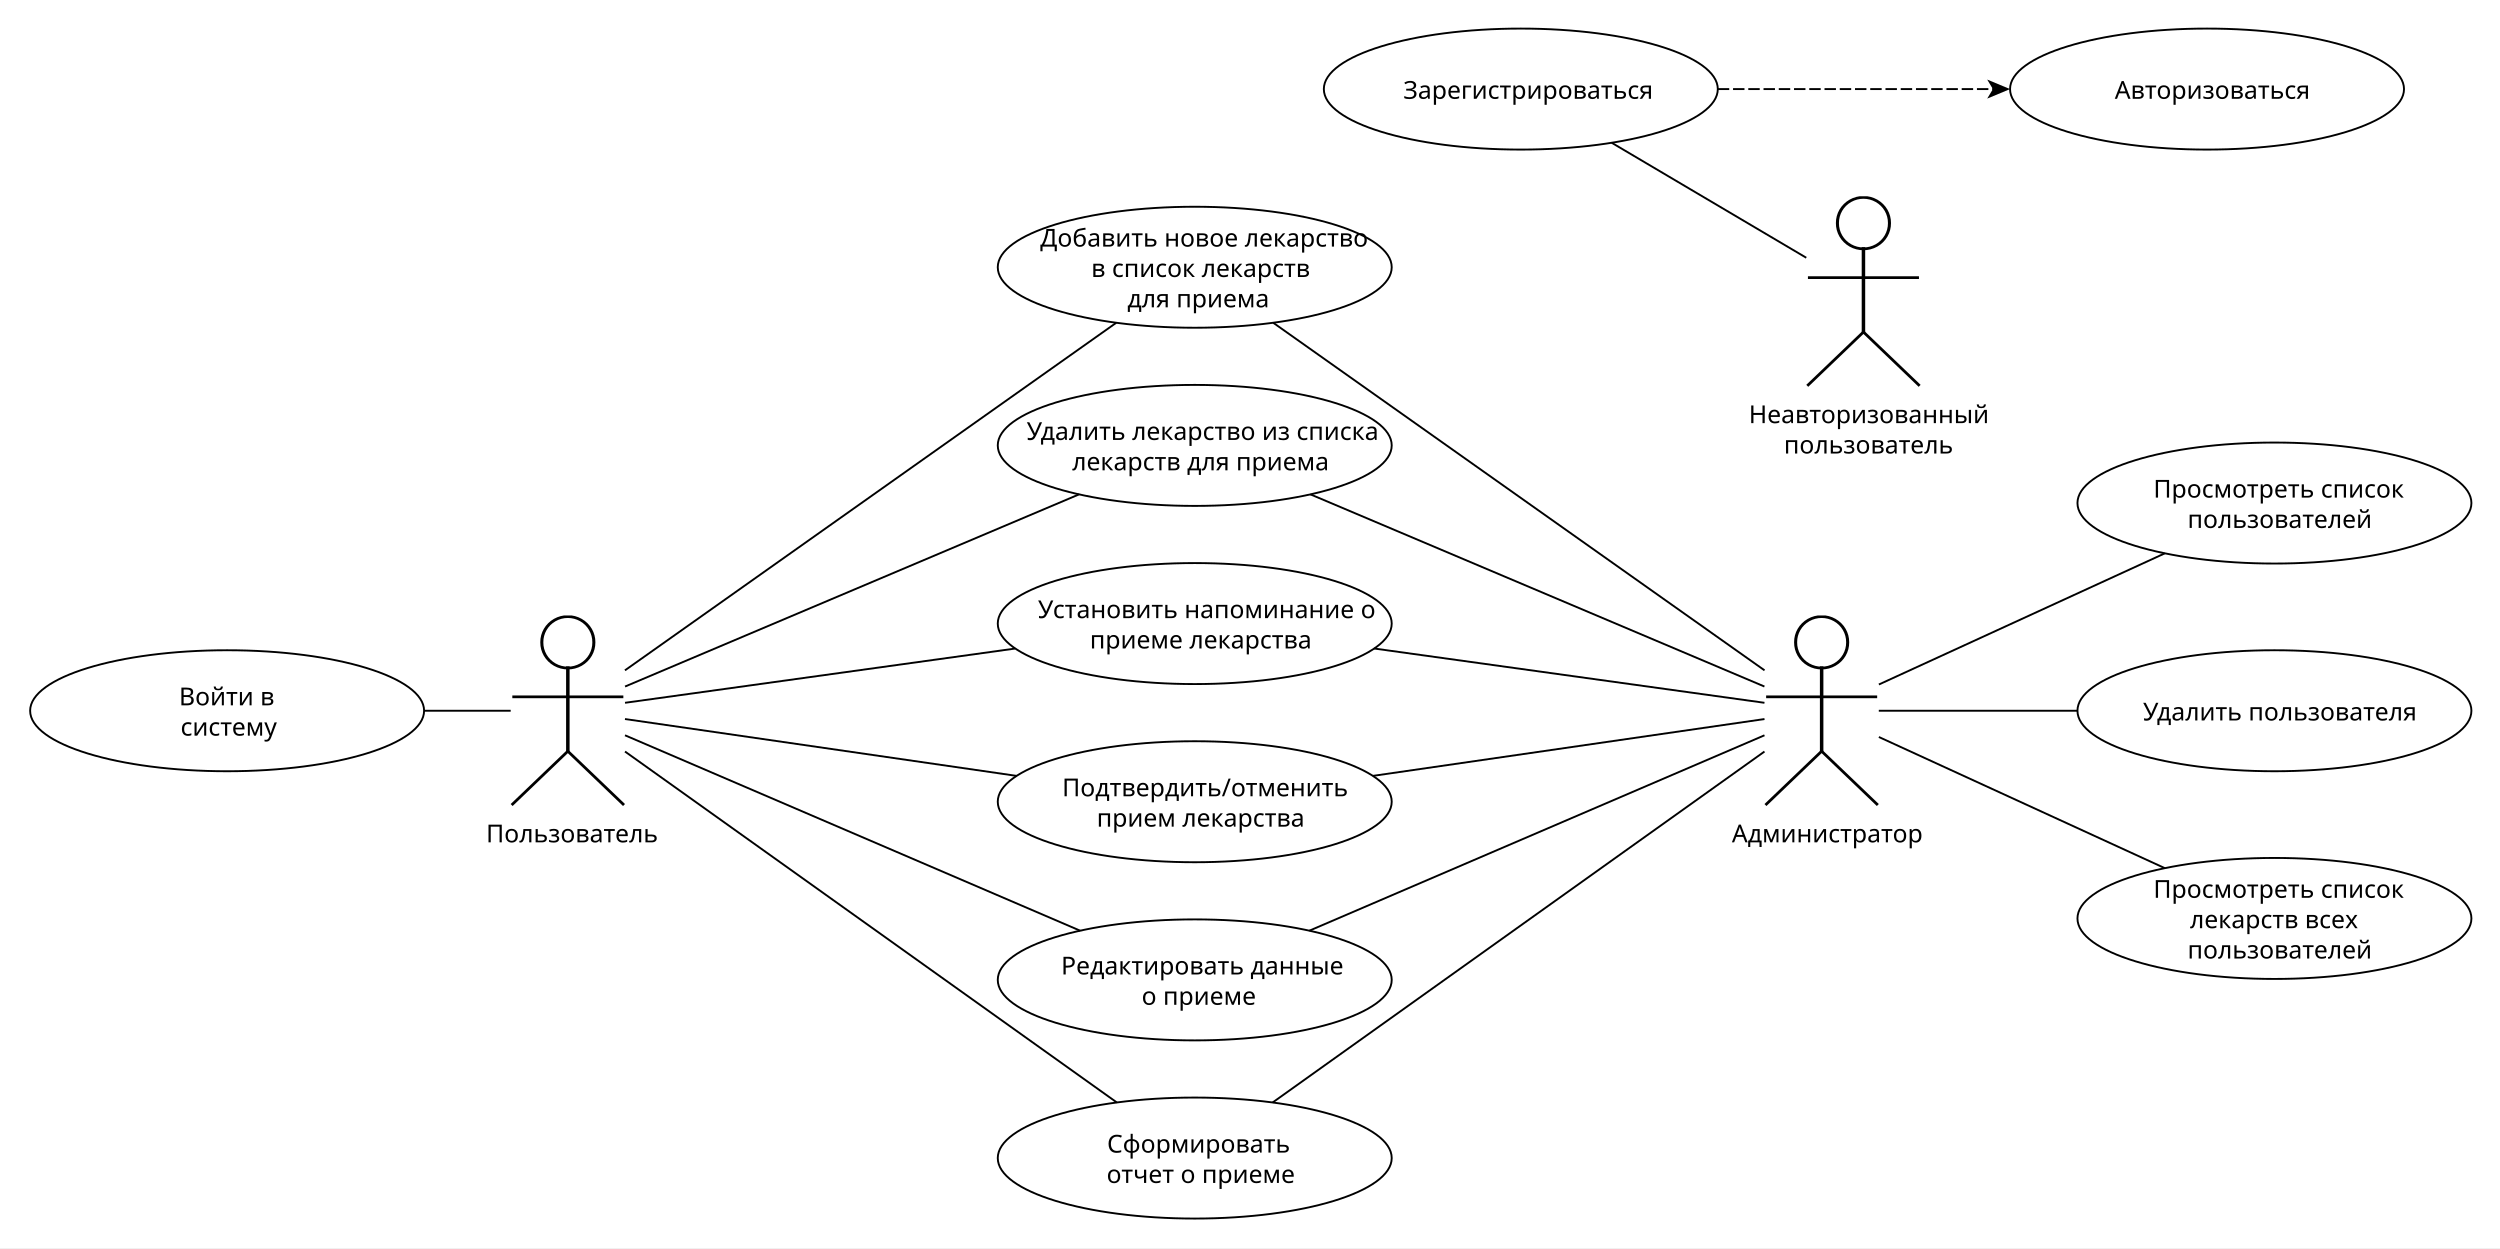
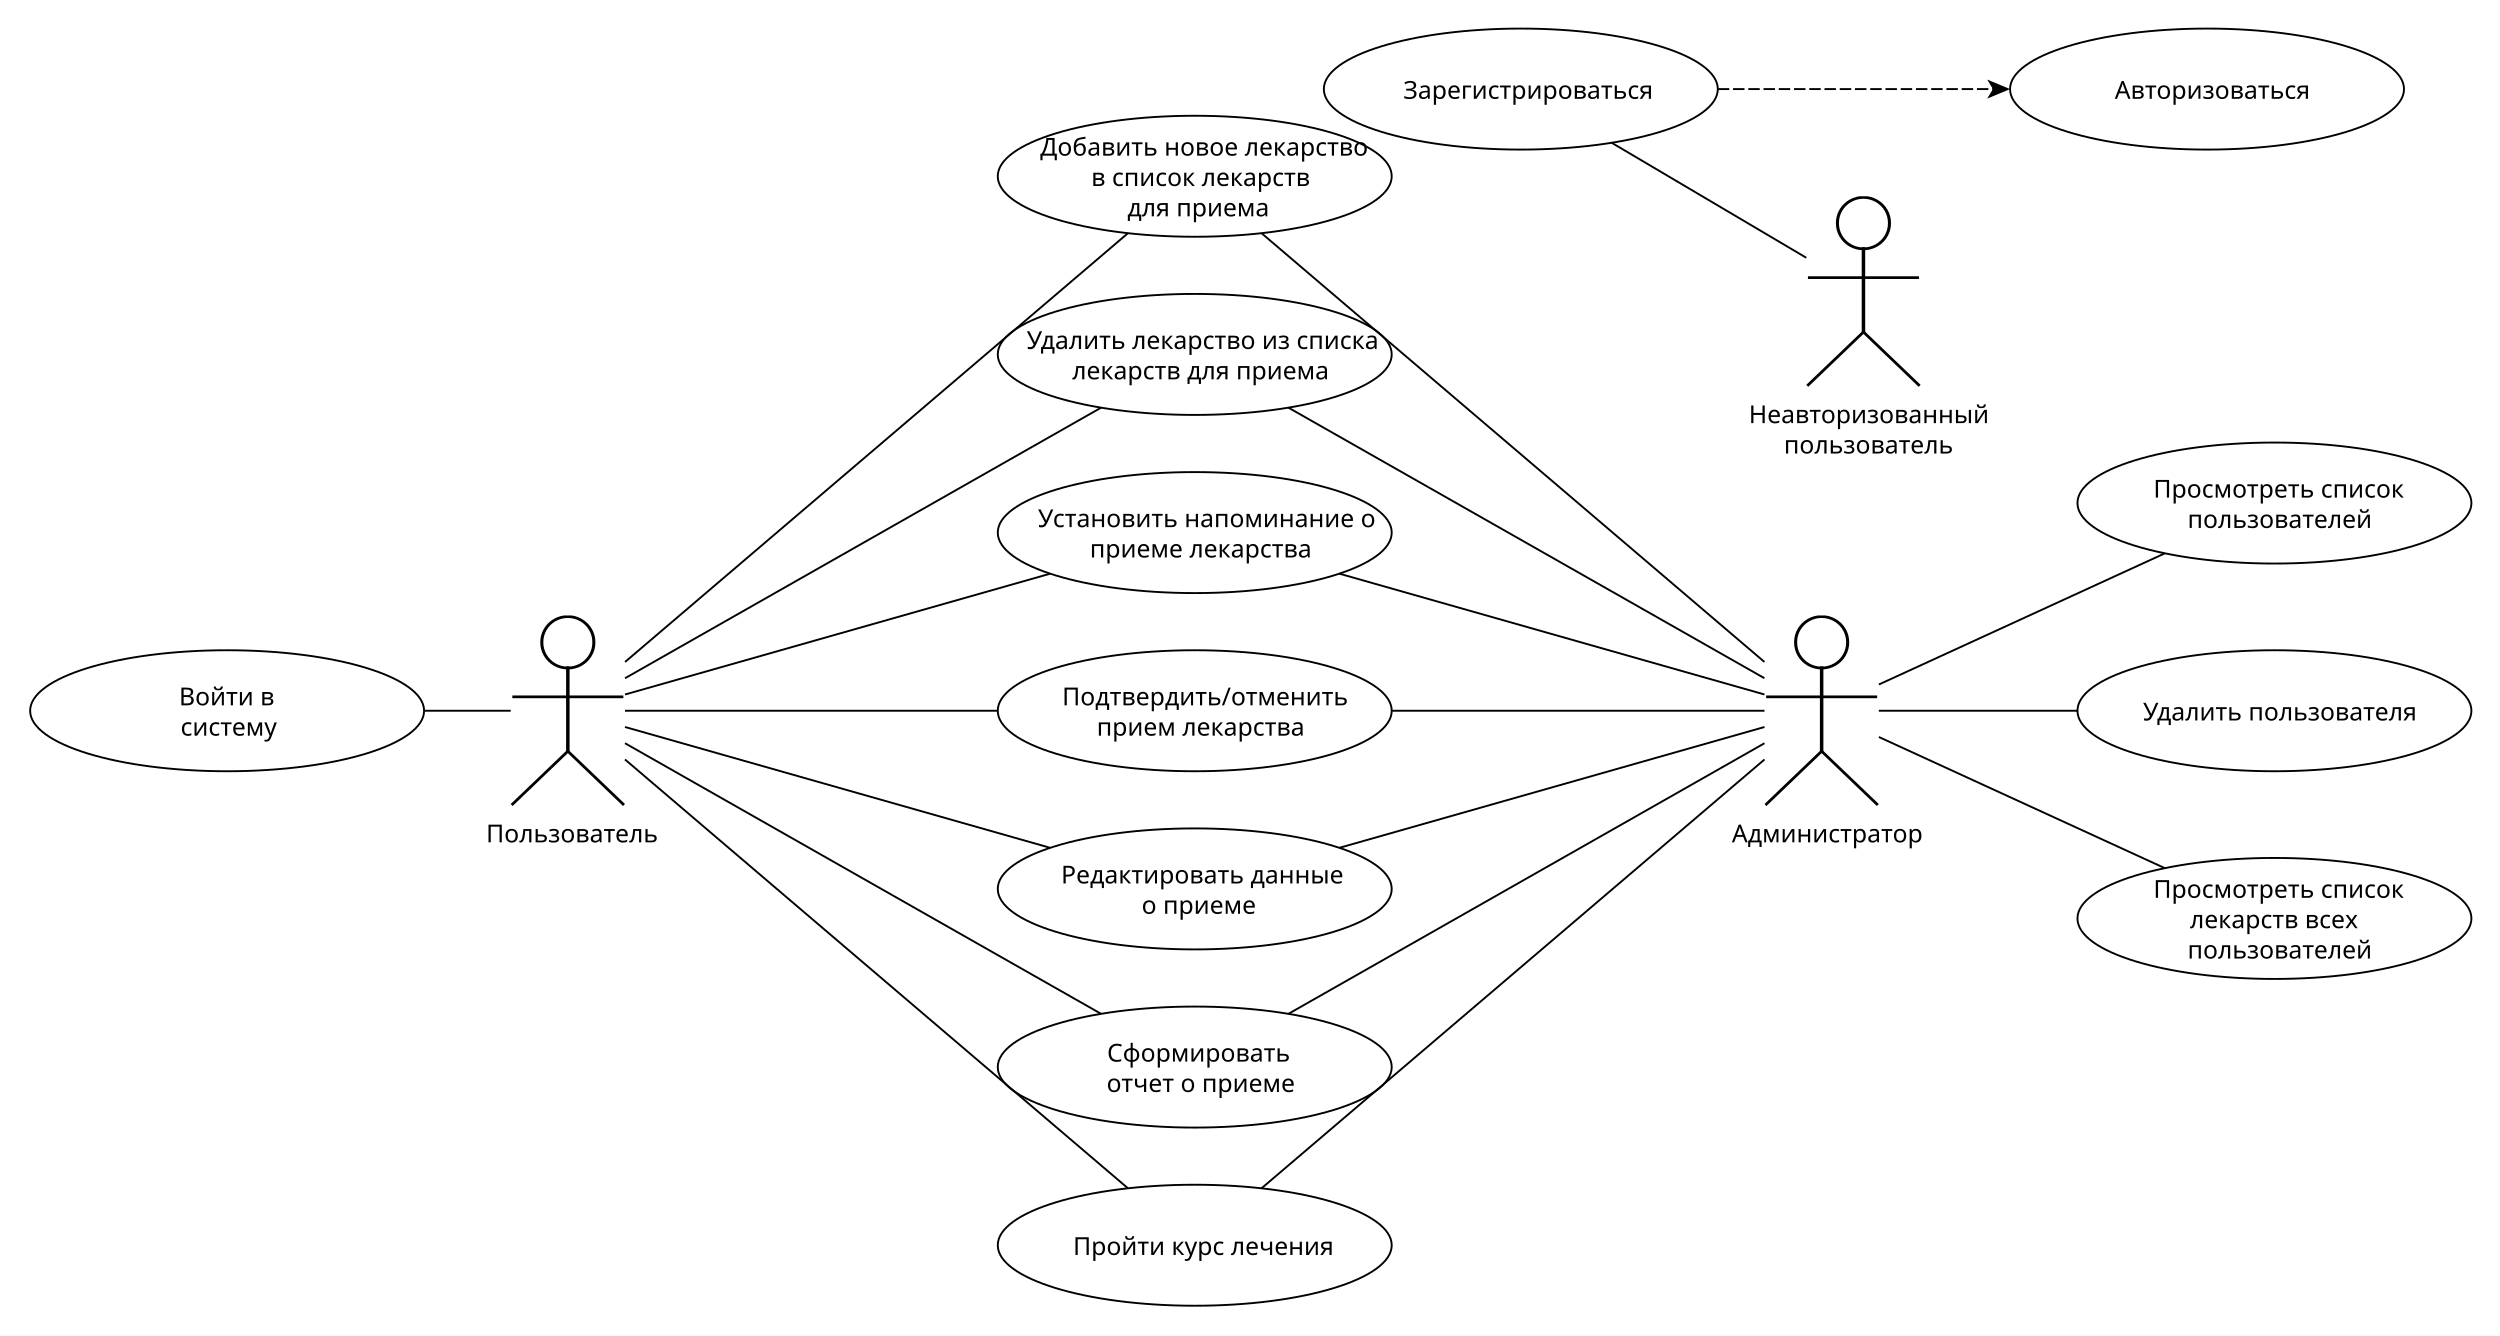
- <svg xmlns="http://www.w3.org/2000/svg" fill-opacity="1" color-rendering="auto" color-interpolation="auto" text-rendering="auto" stroke="black" stroke-linecap="square" width="1312" stroke-miterlimit="10" shape-rendering="auto" stroke-opacity="1" fill="black" stroke-dasharray="none" font-weight="normal" stroke-width="1" height="655" font-family="'Dialog'" font-style="normal" stroke-linejoin="miter" font-size="12px" stroke-dashoffset="0" image-rendering="auto">
+ <svg xmlns="http://www.w3.org/2000/svg" fill-opacity="1" color-rendering="auto" color-interpolation="auto" text-rendering="auto" stroke="black" stroke-linecap="square" width="1312" stroke-miterlimit="10" shape-rendering="auto" stroke-opacity="1" fill="black" stroke-dasharray="none" font-weight="normal" stroke-width="1" height="701" font-family="'Dialog'" font-style="normal" stroke-linejoin="miter" font-size="12px" stroke-dashoffset="0" image-rendering="auto">
  <defs id="genericDefs" />
  <g>
    <g fill="white" text-rendering="geometricPrecision" shape-rendering="geometricPrecision" transform="translate(223,70)" stroke="white">
-       <rect x="-223" width="1312" height="655" y="-70" clip-path="url(#clipPath2)" stroke="none" />
+       <rect x="-223" width="1312" height="701" y="-70" clip-path="url(#clipPath2)" stroke="none" />
    </g>
    <g text-rendering="geometricPrecision" shape-rendering="geometricPrecision" transform="matrix(1.4743,0,0,1.4523,267.7767,323)">
      <g clip-path="url(#clipPath3)">
        <svg opacity="1" writing-mode="lr-tb" stop-color="rgb(0, 0, 0)" shape-rendering="auto" glyph-orientation-horizontal="0deg" color-profile="auto" lighting-color="rgb(255, 255, 255)" color="rgb(0, 0, 0)" font-weight="400" alignment-baseline="auto" font-style="normal" version="1.0" color-interpolation-filters="linearrgb" text-anchor="start" stroke-linecap="butt" color-interpolation="srgb" font-variant="normal" word-spacing="normal" fill-opacity="1" text-rendering="auto" clip-path="none" text-decoration="none" letter-spacing="normal" glyph-orientation-vertical="auto" display="inline" font-size-adjust="none" overflow="hidden" fill="rgb(0, 0, 0)" font-stretch="normal" stroke-dasharray="none" id="svg1.svg2" stroke-miterlimit="4" stop-opacity="1" color-rendering="auto" font-size="12" pointer-events="visiblepainted" mask="none" direction="ltr" baseline-shift="baseline" enable-background="accumulate" fill-rule="nonzero" image-rendering="auto" stroke-dashoffset="0" marker-end="none" width="41" clip="auto" cursor="auto" stroke="none" filter="none" visibility="visible" kerning="auto" stroke-width="1" font-family="&quot;Arial&quot;,&quot;Helvetica&quot;,sans-serif" flood-opacity="1" clip-rule="nonzero" src="none" height="68.997" unicode-bidi="normal" stroke-linejoin="miter" stroke-opacity="1" flood-color="rgb(0, 0, 0)" dominant-baseline="auto" marker-start="none" marker-mid="none">
          <defs id="svg1.defs4">
            <clipPath clipPathUnits="userSpaceOnUse" id="clipPath1">
-               <path d="M0 0 L1312 0 L1312 655 L0 655 L0 0 Z" />
+               <path d="M0 0 L1312 0 L1312 701 L0 701 L0 0 Z" />
            </clipPath>
            <clipPath clipPathUnits="userSpaceOnUse" id="clipPath2">
-               <path d="M-223 -70 L1089 -70 L1089 585 L-223 585 L-223 -70 Z" />
+               <path d="M-223 -70 L1089 -70 L1089 631 L-223 631 L-223 -70 Z" />
            </clipPath>
            <clipPath clipPathUnits="userSpaceOnUse" id="clipPath3">
-               <path d="M-181.629 -222.405 L708.28 -222.405 L708.28 228.602 L-181.629 228.602 L-181.629 -222.405 Z" />
+               <path d="M-181.629 -222.405 L708.28 -222.405 L708.28 260.275 L-181.629 260.275 L-181.629 -222.405 Z" />
            </clipPath>
            <clipPath clipPathUnits="userSpaceOnUse" id="clipPath4">
-               <path d="M-627.94 -222.405 L261.969 -222.405 L261.969 228.602 L-627.94 228.602 L-627.94 -222.405 Z" />
+               <path d="M-627.94 -222.405 L261.969 -222.405 L261.969 260.275 L-627.94 260.275 L-627.94 -222.405 Z" />
            </clipPath>
            <clipPath clipPathUnits="userSpaceOnUse" id="clipPath5">
-               <path d="M-642.82 -70.922 L247.089 -70.922 L247.089 380.084 L-642.82 380.084 L-642.82 -70.922 Z" />
+               <path d="M-642.82 -70.922 L247.089 -70.922 L247.089 411.758 L-642.82 411.758 L-642.82 -70.922 Z" />
            </clipPath>
          </defs>
          <g id="svg1.layer1" transform="translate(-29.5,-42.95948)">
            <a id="svg1.a3142" transform="matrix(1.087391,0,0,1,-4.4742,0)">
              <path transform="translate(11.58689,5.290899)" style="fill:none;fill-rule:evenodd;stroke:#000000;stroke-width:1px;stroke-linecap:butt;stroke-linejoin:miter;stroke-opacity:1" id="svg1.path2160" d="M 47.029 47.37 A 8.52 9.201 0 1 1  29.99,47.37 A 8.52 9.201 0 1 1  47.029 47.37 z" />
            </a>
            <path style="fill:none" d="M 47.711 48.392 A 3.749 0 0 1 1  40.213,48.392 A 3.749 0 0 1 1  47.711 48.392 z" id="svg1.path3134" />
            <path style="fill:none;fill-rule:evenodd;stroke:#000000;stroke-width:1.243px;stroke-linecap:butt;stroke-linejoin:miter;stroke-opacity:1" d="M 50,61.337 C 50,91.363 50,92.248 50,92.248" id="svg1.path3136" />
            <path style="fill:none;fill-rule:evenodd;stroke:#000000;stroke-width:1px;stroke-linecap:butt;stroke-linejoin:miter;stroke-opacity:1" d="M 69.761,72.362 C 69.761,72.362 69.761,72.362 50.239,72.362 C 30.239,72.362 30.239,72.362 30.239,72.362 L 30.239,72.362" id="svg1.path3138" />
            <path style="fill:none;fill-rule:evenodd;stroke:#000000;stroke-width:1px;stroke-linecap:butt;stroke-linejoin:miter;stroke-opacity:1" d="M 30,111.457 C 30,111.457 30,111.457 50,92.014 C 70,111.457 70,111.457 70,111.457" id="svg1.path3140" />
          </g>
        </svg>
      </g>
    </g>
    <g font-size="13px" stroke-linecap="butt" transform="matrix(1,0,0,1,223,70)" text-rendering="geometricPrecision" font-family="sans-serif" shape-rendering="geometricPrecision" stroke-miterlimit="1.45">
      <text x="32.099" xml:space="preserve" y="372.07" clip-path="url(#clipPath2)" stroke="none">Пользователь</text>
    </g>
    <g font-size="13px" stroke-linecap="butt" transform="matrix(1,0,0,1,223,70)" text-rendering="geometricPrecision" font-family="sans-serif" shape-rendering="geometricPrecision" stroke-miterlimit="1.45">
-       <text x="322.921" xml:space="preserve" y="59.43" clip-path="url(#clipPath2)" stroke="none">Добавить новое лекарство</text>
-       <text x="349.664" xml:space="preserve" y="75.357" clip-path="url(#clipPath2)" stroke="none">в список лекарств</text>
-       <text x="368.625" xml:space="preserve" y="91.283" clip-path="url(#clipPath2)" stroke="none">для приема</text>
-       <ellipse rx="103.375" fill="none" ry="31.75" clip-path="url(#clipPath2)" cx="404" cy="70.25" />
-       <text x="315.761" xml:space="preserve" y="160.894" clip-path="url(#clipPath2)" stroke="none">Удалить лекарство из списка</text>
-       <text x="339.657" xml:space="preserve" y="176.82" clip-path="url(#clipPath2)" stroke="none">лекарств для приема</text>
-       <ellipse rx="103.375" fill="none" ry="31.75" clip-path="url(#clipPath2)" cx="404" cy="163.75" />
-       <text x="321.671" xml:space="preserve" y="254.394" clip-path="url(#clipPath2)" stroke="none">Установить напоминание о</text>
-       <text x="348.953" xml:space="preserve" y="270.32" clip-path="url(#clipPath2)" stroke="none">приеме лекарства</text>
-       <ellipse rx="103.375" fill="none" ry="31.75" clip-path="url(#clipPath2)" cx="404" cy="257.25" />
-       <text x="334.408" xml:space="preserve" y="347.894" clip-path="url(#clipPath2)" stroke="none">Подтвердить/отменить</text>
-       <text x="352.568" xml:space="preserve" y="363.82" clip-path="url(#clipPath2)" stroke="none">прием лекарства</text>
-       <ellipse rx="103.375" fill="none" ry="31.75" clip-path="url(#clipPath2)" cx="404" cy="350.75" />
+       <text x="322.921" xml:space="preserve" y="11.68" clip-path="url(#clipPath2)" stroke="none">Добавить новое лекарство</text>
+       <text x="349.664" xml:space="preserve" y="27.607" clip-path="url(#clipPath2)" stroke="none">в список лекарств</text>
+       <text x="368.625" xml:space="preserve" y="43.533" clip-path="url(#clipPath2)" stroke="none">для приема</text>
+       <ellipse rx="103.375" fill="none" ry="31.75" clip-path="url(#clipPath2)" cx="404" cy="22.5" />
+       <text x="315.761" xml:space="preserve" y="113.144" clip-path="url(#clipPath2)" stroke="none">Удалить лекарство из списка</text>
+       <text x="339.657" xml:space="preserve" y="129.07" clip-path="url(#clipPath2)" stroke="none">лекарств для приема</text>
+       <ellipse rx="103.375" fill="none" ry="31.75" clip-path="url(#clipPath2)" cx="404" cy="116" />
+       <text x="321.671" xml:space="preserve" y="206.644" clip-path="url(#clipPath2)" stroke="none">Установить напоминание о</text>
+       <text x="348.953" xml:space="preserve" y="222.57" clip-path="url(#clipPath2)" stroke="none">приеме лекарства</text>
+       <ellipse rx="103.375" fill="none" ry="31.75" clip-path="url(#clipPath2)" cx="404" cy="209.5" />
+       <text x="334.408" xml:space="preserve" y="300.144" clip-path="url(#clipPath2)" stroke="none">Подтвердить/отменить</text>
+       <text x="352.568" xml:space="preserve" y="316.07" clip-path="url(#clipPath2)" stroke="none">прием лекарства</text>
+       <ellipse rx="103.375" fill="none" ry="31.75" clip-path="url(#clipPath2)" cx="404" cy="303" />
    </g>
    <g text-rendering="geometricPrecision" shape-rendering="geometricPrecision" transform="matrix(1.4743,0,0,1.4523,925.7767,323)">
      <g clip-path="url(#clipPath4)">
        <svg opacity="1" writing-mode="lr-tb" stop-color="rgb(0, 0, 0)" shape-rendering="auto" glyph-orientation-horizontal="0deg" color-profile="auto" lighting-color="rgb(255, 255, 255)" color="rgb(0, 0, 0)" font-weight="400" alignment-baseline="auto" font-style="normal" version="1.0" color-interpolation-filters="linearrgb" text-anchor="start" stroke-linecap="butt" color-interpolation="srgb" font-variant="normal" word-spacing="normal" fill-opacity="1" text-rendering="auto" clip-path="none" text-decoration="none" letter-spacing="normal" glyph-orientation-vertical="auto" display="inline" font-size-adjust="none" overflow="hidden" fill="rgb(0, 0, 0)" font-stretch="normal" stroke-dasharray="none" id="svg2.svg2" stroke-miterlimit="4" stop-opacity="1" color-rendering="auto" font-size="12" pointer-events="visiblepainted" mask="none" direction="ltr" baseline-shift="baseline" enable-background="accumulate" fill-rule="nonzero" image-rendering="auto" stroke-dashoffset="0" marker-end="none" width="41" clip="auto" cursor="auto" stroke="none" filter="none" visibility="visible" kerning="auto" stroke-width="1" font-family="&quot;Arial&quot;,&quot;Helvetica&quot;,sans-serif" flood-opacity="1" clip-rule="nonzero" src="none" height="68.997" unicode-bidi="normal" stroke-linejoin="miter" stroke-opacity="1" flood-color="rgb(0, 0, 0)" dominant-baseline="auto" marker-start="none" marker-mid="none">
          <defs id="svg2.defs4" />
          <g id="svg2.layer1" transform="translate(-29.5,-42.95948)">
            <a id="svg2.a3142" transform="matrix(1.087391,0,0,1,-4.4742,0)">
              <path transform="translate(11.58689,5.290899)" style="fill:none;fill-rule:evenodd;stroke:#000000;stroke-width:1px;stroke-linecap:butt;stroke-linejoin:miter;stroke-opacity:1" id="svg2.path2160" d="M 47.029 47.37 A 8.52 9.201 0 1 1  29.99,47.37 A 8.52 9.201 0 1 1  47.029 47.37 z" />
            </a>
            <path style="fill:none" d="M 47.711 48.392 A 3.749 0 0 1 1  40.213,48.392 A 3.749 0 0 1 1  47.711 48.392 z" id="svg2.path3134" />
            <path style="fill:none;fill-rule:evenodd;stroke:#000000;stroke-width:1.243px;stroke-linecap:butt;stroke-linejoin:miter;stroke-opacity:1" d="M 50,61.337 C 50,91.363 50,92.248 50,92.248" id="svg2.path3136" />
            <path style="fill:none;fill-rule:evenodd;stroke:#000000;stroke-width:1px;stroke-linecap:butt;stroke-linejoin:miter;stroke-opacity:1" d="M 69.761,72.362 C 69.761,72.362 69.761,72.362 50.239,72.362 C 30.239,72.362 30.239,72.362 30.239,72.362 L 30.239,72.362" id="svg2.path3138" />
            <path style="fill:none;fill-rule:evenodd;stroke:#000000;stroke-width:1px;stroke-linecap:butt;stroke-linejoin:miter;stroke-opacity:1" d="M 30,111.457 C 30,111.457 30,111.457 50,92.014 C 70,111.457 70,111.457 70,111.457" id="svg2.path3140" />
          </g>
        </svg>
      </g>
    </g>
    <g font-size="13px" stroke-linecap="butt" transform="matrix(1,0,0,1,223,70)" text-rendering="geometricPrecision" font-family="sans-serif" shape-rendering="geometricPrecision" stroke-miterlimit="1.45">
      <text x="685.888" xml:space="preserve" y="372.07" clip-path="url(#clipPath2)" stroke="none">Администратор</text>
      <text x="907.098" xml:space="preserve" y="191.144" clip-path="url(#clipPath2)" stroke="none">Просмотреть список </text>
      <text x="925.017" xml:space="preserve" y="207.07" clip-path="url(#clipPath2)" stroke="none">пользователей</text>
      <ellipse rx="103.375" fill="none" ry="31.75" clip-path="url(#clipPath2)" cx="970.625" cy="194" />
      <text x="901.613" xml:space="preserve" y="308.107" clip-path="url(#clipPath2)" stroke="none">Удалить пользователя</text>
      <ellipse rx="103.375" fill="none" ry="31.75" clip-path="url(#clipPath2)" cx="970.625" cy="303" />
      <text x="907.098" xml:space="preserve" y="401.18" clip-path="url(#clipPath2)" stroke="none">Просмотреть список </text>
      <text x="926.283" xml:space="preserve" y="417.107" clip-path="url(#clipPath2)" stroke="none">лекарств всех </text>
      <text x="925.017" xml:space="preserve" y="433.033" clip-path="url(#clipPath2)" stroke="none">пользователей</text>
      <ellipse rx="103.375" fill="none" ry="31.75" clip-path="url(#clipPath2)" cx="970.625" cy="412" />
-       <text x="333.849" xml:space="preserve" y="441.394" clip-path="url(#clipPath2)" stroke="none">Редактировать данные</text>
-       <text x="376.115" xml:space="preserve" y="457.32" clip-path="url(#clipPath2)" stroke="none">о приеме</text>
-       <ellipse rx="103.375" fill="none" ry="31.75" clip-path="url(#clipPath2)" cx="404" cy="444.25" />
+       <text x="333.849" xml:space="preserve" y="393.644" clip-path="url(#clipPath2)" stroke="none">Редактировать данные</text>
+       <text x="376.115" xml:space="preserve" y="409.57" clip-path="url(#clipPath2)" stroke="none">о приеме</text>
+       <ellipse rx="103.375" fill="none" ry="31.75" clip-path="url(#clipPath2)" cx="404" cy="396.5" />
    </g>
    <g text-rendering="geometricPrecision" shape-rendering="geometricPrecision" transform="matrix(1.4743,0,0,1.4523,947.7142,103)">
      <g clip-path="url(#clipPath5)">
        <svg opacity="1" writing-mode="lr-tb" stop-color="rgb(0, 0, 0)" shape-rendering="auto" glyph-orientation-horizontal="0deg" color-profile="auto" lighting-color="rgb(255, 255, 255)" color="rgb(0, 0, 0)" font-weight="400" alignment-baseline="auto" font-style="normal" version="1.0" color-interpolation-filters="linearrgb" text-anchor="start" stroke-linecap="butt" color-interpolation="srgb" font-variant="normal" word-spacing="normal" fill-opacity="1" text-rendering="auto" clip-path="none" text-decoration="none" letter-spacing="normal" glyph-orientation-vertical="auto" display="inline" font-size-adjust="none" overflow="hidden" fill="rgb(0, 0, 0)" font-stretch="normal" stroke-dasharray="none" id="svg3.svg2" stroke-miterlimit="4" stop-opacity="1" color-rendering="auto" font-size="12" pointer-events="visiblepainted" mask="none" direction="ltr" baseline-shift="baseline" enable-background="accumulate" fill-rule="nonzero" image-rendering="auto" stroke-dashoffset="0" marker-end="none" width="41" clip="auto" cursor="auto" stroke="none" filter="none" visibility="visible" kerning="auto" stroke-width="1" font-family="&quot;Arial&quot;,&quot;Helvetica&quot;,sans-serif" flood-opacity="1" clip-rule="nonzero" src="none" height="68.997" unicode-bidi="normal" stroke-linejoin="miter" stroke-opacity="1" flood-color="rgb(0, 0, 0)" dominant-baseline="auto" marker-start="none" marker-mid="none">
          <defs id="svg3.defs4" />
          <g id="svg3.layer1" transform="translate(-29.5,-42.95948)">
            <a id="svg3.a3142" transform="matrix(1.087391,0,0,1,-4.4742,0)">
              <path transform="translate(11.58689,5.290899)" style="fill:none;fill-rule:evenodd;stroke:#000000;stroke-width:1px;stroke-linecap:butt;stroke-linejoin:miter;stroke-opacity:1" id="svg3.path2160" d="M 47.029 47.37 A 8.52 9.201 0 1 1  29.99,47.37 A 8.52 9.201 0 1 1  47.029 47.37 z" />
            </a>
            <path style="fill:none" d="M 47.711 48.392 A 3.749 0 0 1 1  40.213,48.392 A 3.749 0 0 1 1  47.711 48.392 z" id="svg3.path3134" />
            <path style="fill:none;fill-rule:evenodd;stroke:#000000;stroke-width:1.243px;stroke-linecap:butt;stroke-linejoin:miter;stroke-opacity:1" d="M 50,61.337 C 50,91.363 50,92.248 50,92.248" id="svg3.path3136" />
            <path style="fill:none;fill-rule:evenodd;stroke:#000000;stroke-width:1px;stroke-linecap:butt;stroke-linejoin:miter;stroke-opacity:1" d="M 69.761,72.362 C 69.761,72.362 69.761,72.362 50.239,72.362 C 30.239,72.362 30.239,72.362 30.239,72.362 L 30.239,72.362" id="svg3.path3138" />
            <path style="fill:none;fill-rule:evenodd;stroke:#000000;stroke-width:1px;stroke-linecap:butt;stroke-linejoin:miter;stroke-opacity:1" d="M 30,111.457 C 30,111.457 30,111.457 50,92.014 C 70,111.457 70,111.457 70,111.457" id="svg3.path3140" />
          </g>
        </svg>
      </g>
    </g>
    <g font-size="13px" stroke-linecap="butt" transform="matrix(1,0,0,1,223,70)" text-rendering="geometricPrecision" font-family="sans-serif" shape-rendering="geometricPrecision" stroke-miterlimit="1.45">
      <text x="694.771" xml:space="preserve" y="152.07" clip-path="url(#clipPath2)" stroke="none">Неавторизованный </text>
      <text x="713.189" xml:space="preserve" y="167.996" clip-path="url(#clipPath2)" stroke="none">пользователь</text>
      <text x="513.448" xml:space="preserve" y="-18.143" clip-path="url(#clipPath2)" stroke="none">Зарегистрироваться</text>
      <ellipse rx="103.375" fill="none" ry="31.75" clip-path="url(#clipPath2)" cx="575.125" cy="-23.25" />
      <text x="886.827" xml:space="preserve" y="-18.143" clip-path="url(#clipPath2)" stroke="none">Авторизоваться</text>
      <ellipse rx="103.375" fill="none" ry="31.75" clip-path="url(#clipPath2)" cx="935.25" cy="-23.25" />
      <text x="-129.067" xml:space="preserve" y="300.144" clip-path="url(#clipPath2)" stroke="none">Войти в </text>
      <text x="-128.254" xml:space="preserve" y="316.07" clip-path="url(#clipPath2)" stroke="none">систему</text>
      <ellipse rx="103.375" fill="none" ry="31.75" clip-path="url(#clipPath2)" cx="-103.812" cy="303" />
-       <text x="357.967" xml:space="preserve" y="534.894" clip-path="url(#clipPath2)" stroke="none">Сформировать</text>
-       <text x="357.738" xml:space="preserve" y="550.82" clip-path="url(#clipPath2)" stroke="none">отчет о приеме</text>
-       <ellipse rx="103.375" fill="none" ry="31.75" clip-path="url(#clipPath2)" cx="404" cy="537.75" />
-       <path fill="none" d="M362.833 99.374 L104.971 281.797" clip-path="url(#clipPath2)" />
-       <path fill="none" d="M343.286 189.447 L105.032 290.289" clip-path="url(#clipPath2)" />
-       <path fill="none" d="M309.828 270.345 L105.013 298.827" clip-path="url(#clipPath2)" />
-       <path fill="none" d="M310.535 337.185 L104.988 307.352" clip-path="url(#clipPath2)" />
-       <path fill="none" d="M445.167 99.374 L703.029 281.797" clip-path="url(#clipPath2)" />
-       <path fill="none" d="M464.714 189.447 L702.968 290.289" clip-path="url(#clipPath2)" />
-       <path fill="none" d="M498.172 270.345 L702.987 298.827" clip-path="url(#clipPath2)" />
-       <path fill="none" d="M497.465 337.185 L703.012 307.352" clip-path="url(#clipPath2)" />
+       <text x="357.967" xml:space="preserve" y="487.144" clip-path="url(#clipPath2)" stroke="none">Сформировать</text>
+       <text x="357.738" xml:space="preserve" y="503.07" clip-path="url(#clipPath2)" stroke="none">отчет о приеме</text>
+       <ellipse rx="103.375" fill="none" ry="31.75" clip-path="url(#clipPath2)" cx="404" cy="490" />
+       <text x="340.139" xml:space="preserve" y="588.607" clip-path="url(#clipPath2)" stroke="none">Пройти курс лечения</text>
+       <ellipse rx="103.375" fill="none" ry="31.75" clip-path="url(#clipPath2)" cx="404" cy="583.5" />
+       <path fill="none" d="M368.964 52.371 L105.035 277.392" clip-path="url(#clipPath2)" />
+       <path fill="none" d="M354.856 143.933 L105.028 285.932" clip-path="url(#clipPath2)" />
+       <path fill="none" d="M328.124 231.064 L105.003 294.473" clip-path="url(#clipPath2)" />
+       <path fill="none" d="M300.625 303 L104.993 303" clip-path="url(#clipPath2)" />
+       <path fill="none" d="M439.036 52.371 L702.965 277.392" clip-path="url(#clipPath2)" />
+       <path fill="none" d="M453.144 143.933 L702.971 285.932" clip-path="url(#clipPath2)" />
+       <path fill="none" d="M479.876 231.064 L702.997 294.473" clip-path="url(#clipPath2)" />
+       <path fill="none" d="M507.375 303 L703.007 303" clip-path="url(#clipPath2)" />
      <path fill="none" d="M913.111 220.382 L763.033 289.224" clip-path="url(#clipPath2)" />
      <path fill="none" d="M867.25 303 L762.99 303" clip-path="url(#clipPath2)" />
      <path fill="none" d="M913.111 385.618 L763.033 316.776" clip-path="url(#clipPath2)" />
-       <path fill="none" d="M703 315.88 L464.146 418.427" clip-path="url(#clipPath2)" />
-       <path fill="none" d="M105 315.88 L343.854 418.427" clip-path="url(#clipPath2)" />
+       <path fill="none" d="M703 311.526 L479.876 374.937" clip-path="url(#clipPath2)" />
+       <path fill="none" d="M105 311.526 L328.124 374.937" clip-path="url(#clipPath2)" />
      <path fill="none" d="M724.932 65.27 L622.801 4.922" clip-path="url(#clipPath2)" />
      <path fill="none" stroke-dasharray="6,2" d="M678.5 -23.25 L823.875 -23.25" clip-path="url(#clipPath2)" />
      <path stroke-dasharray="6,2" d="M831.875 -23.25 L819.875 -28.25 L822.875 -23.25 L819.875 -18.25 Z" clip-path="url(#clipPath2)" stroke="none" />
      <path fill="none" d="M45.009 303 L-0.438 303" clip-path="url(#clipPath2)" />
-       <path fill="none" d="M105 324.406 L363.128 508.587" clip-path="url(#clipPath2)" />
-       <path fill="none" d="M703 324.406 L444.872 508.587" clip-path="url(#clipPath2)" />
+       <path fill="none" d="M105 320.052 L354.856 462.067" clip-path="url(#clipPath2)" />
+       <path fill="none" d="M703 320.052 L453.144 462.067" clip-path="url(#clipPath2)" />
+       <path fill="none" d="M104.98 328.561 L368.964 553.629" clip-path="url(#clipPath2)" />
+       <path fill="none" d="M703.02 328.561 L439.036 553.629" clip-path="url(#clipPath2)" />
    </g>
  </g>
</svg>
